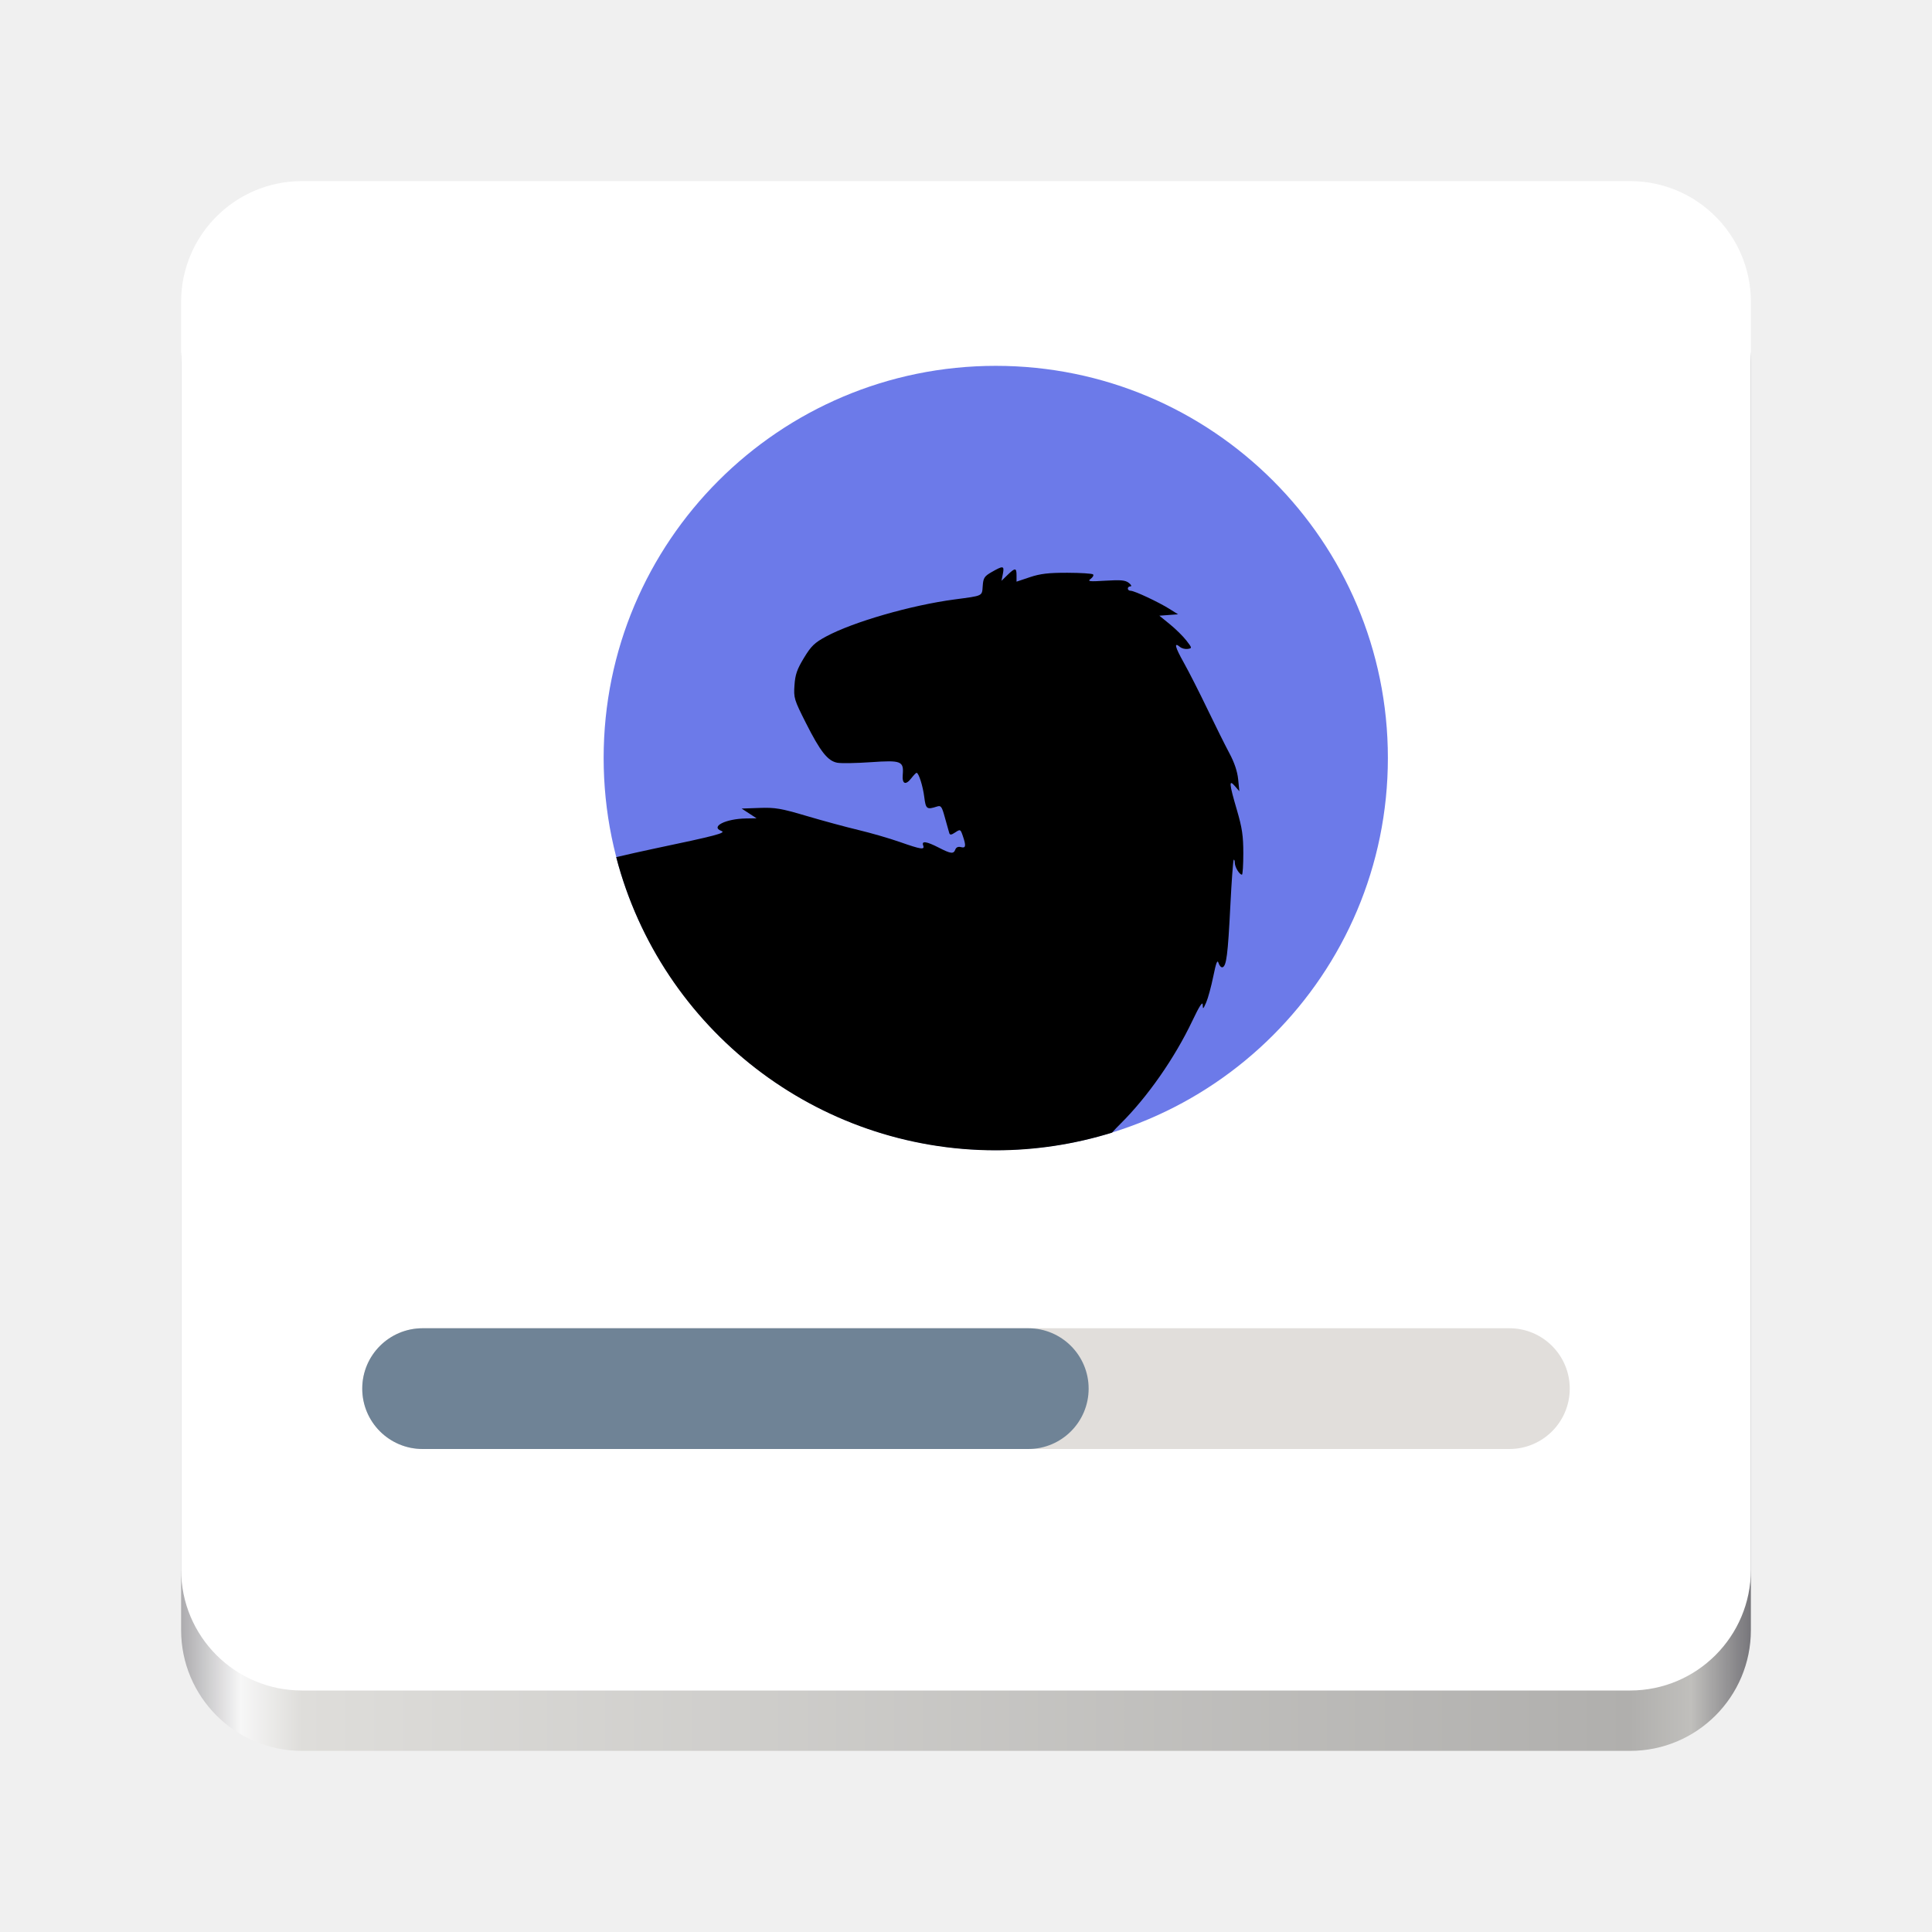
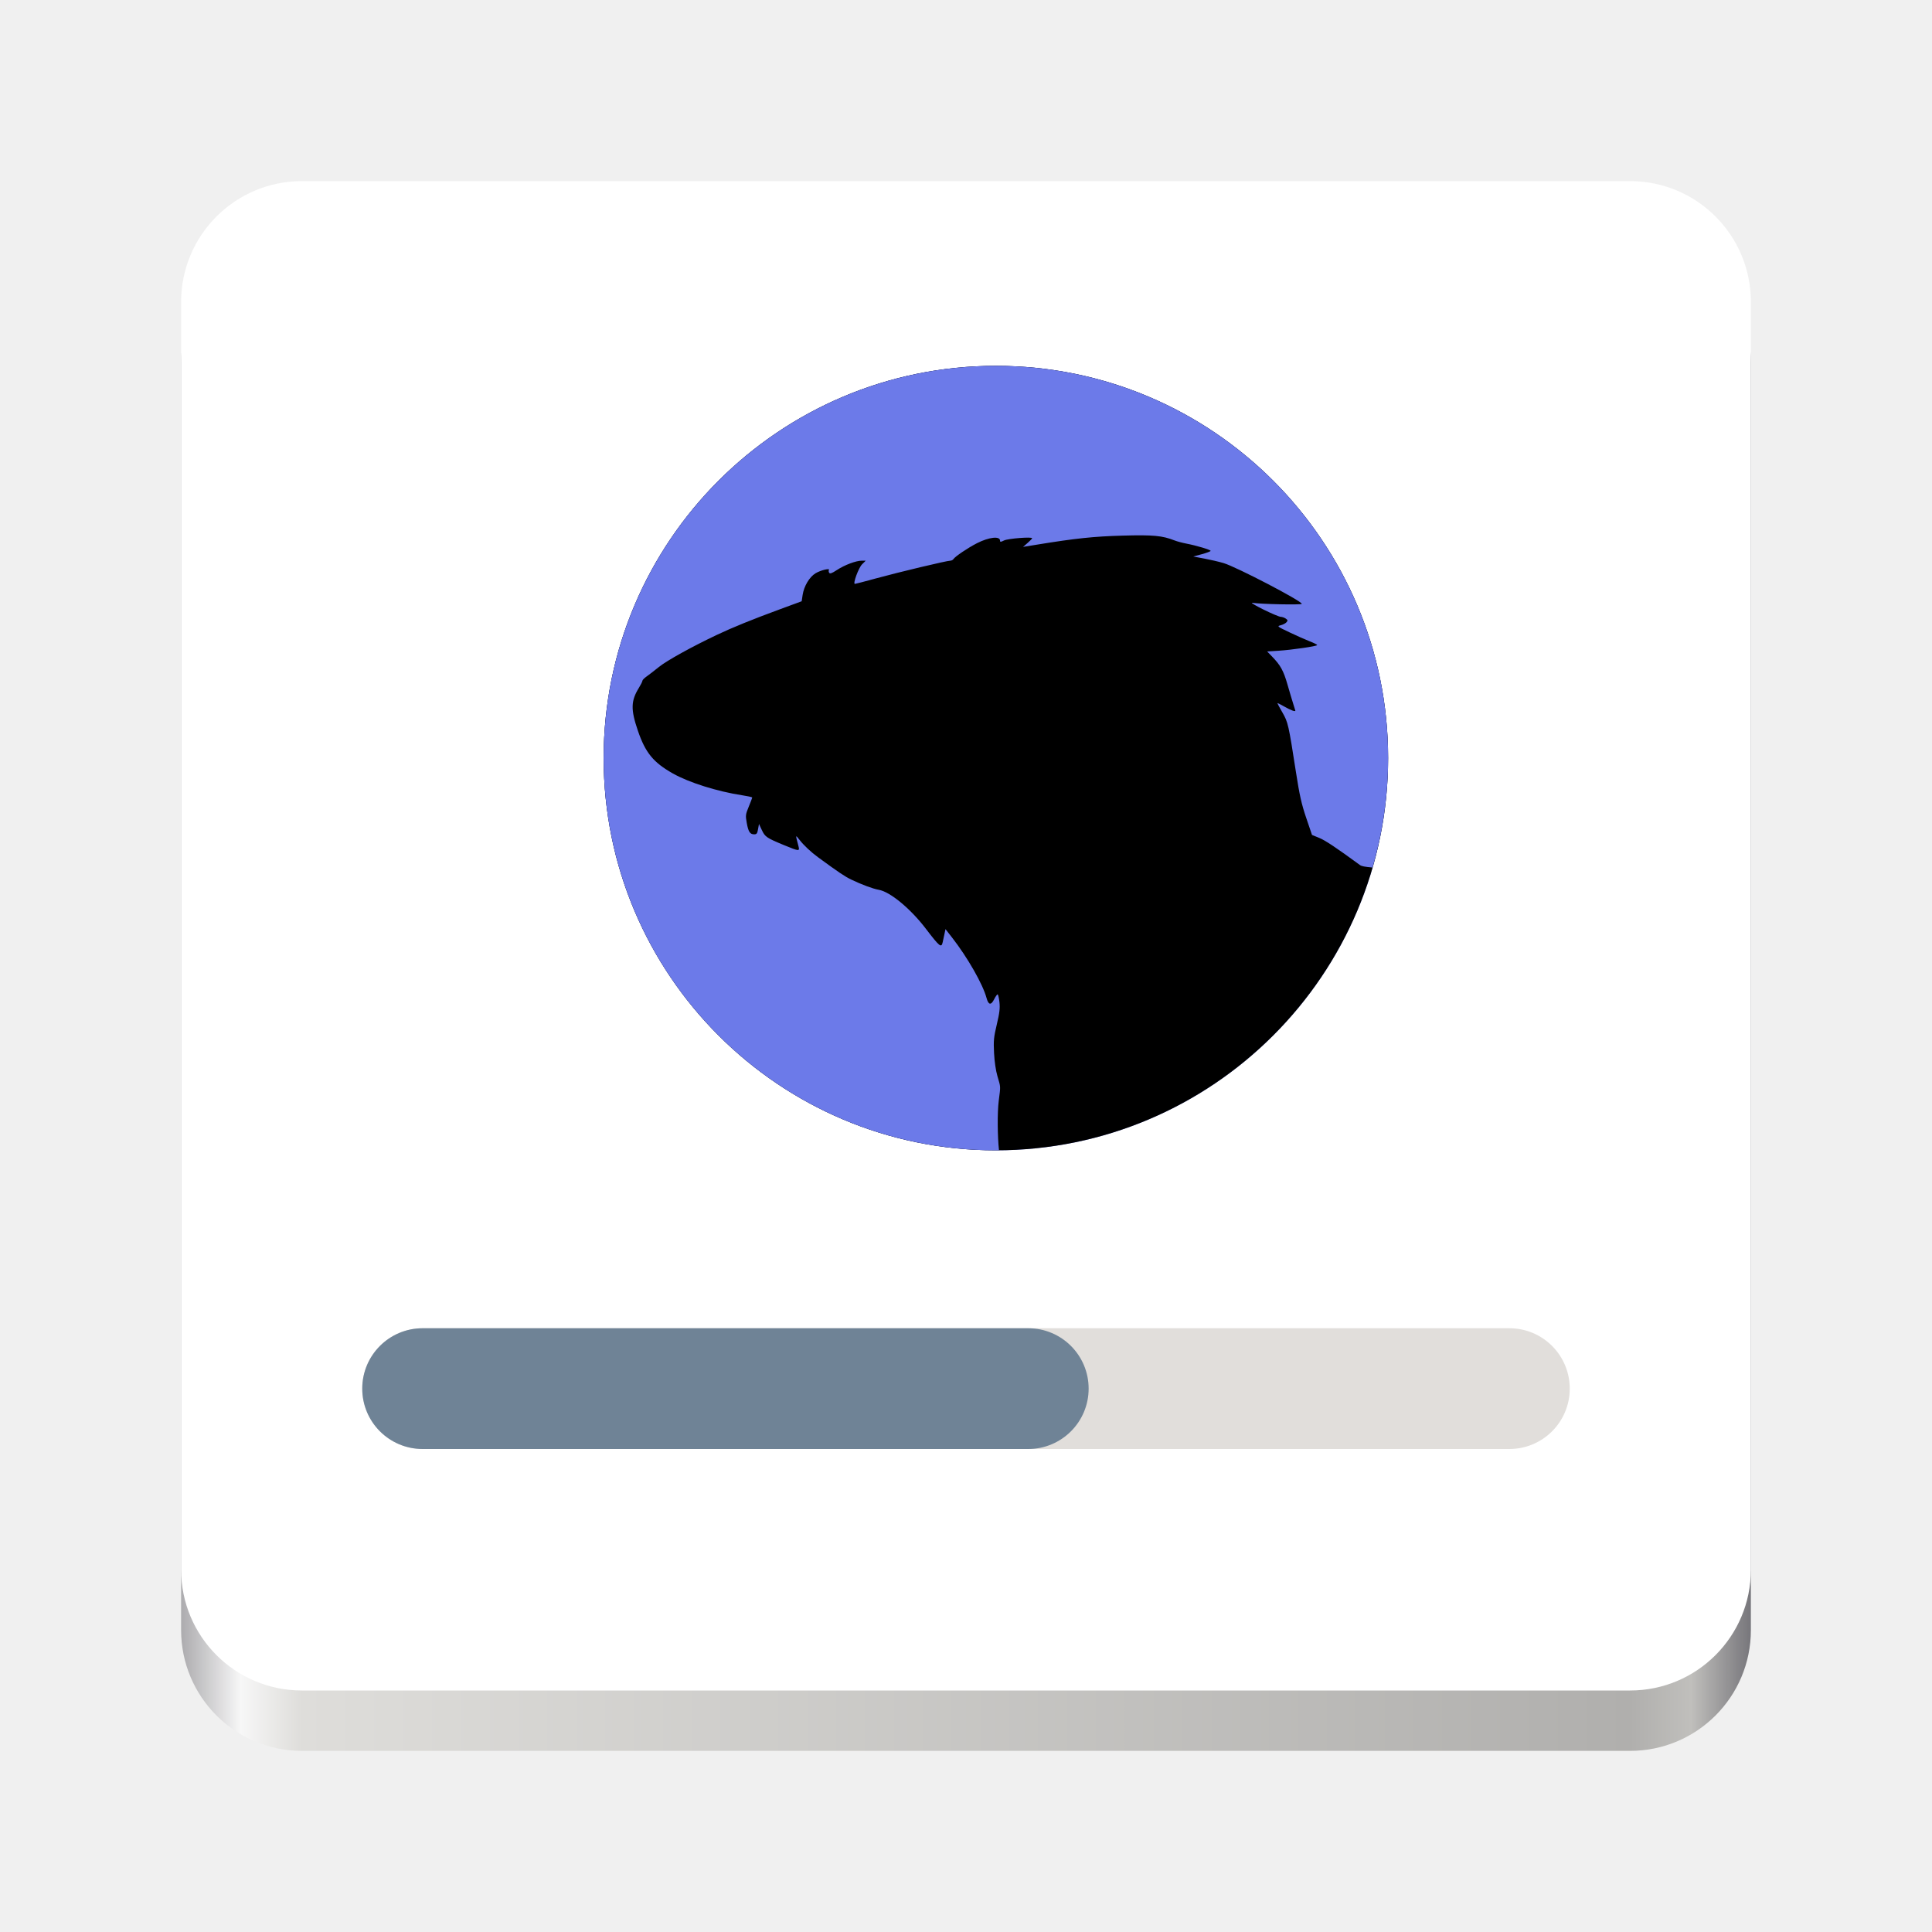
<svg xmlns="http://www.w3.org/2000/svg" xmlns:xlink="http://www.w3.org/1999/xlink" width="128" height="128" version="1.0" id="svg38">
  <defs id="defs16">
    <linearGradient xlink:href="#a" id="b" gradientUnits="userSpaceOnUse" gradientTransform="matrix(.23214 0 0 .32895 -8.567 435.827)" x1="88.596" y1="-449.394" x2="536.596" y2="-449.394" />
    <linearGradient id="a">
      <stop offset="0" stop-color="#acabae" id="stop3" />
      <stop offset=".038" stop-color="#f7f7f7" id="stop5" />
      <stop offset=".077" stop-color="#deddda" id="stop7" />
      <stop offset=".923" stop-color="#b0afad" id="stop9" />
      <stop offset=".962" stop-color="#c0bfbc" id="stop11" />
      <stop offset="1" stop-color="#77767b" id="stop13" />
    </linearGradient>
  </defs>
  <g transform="translate(0 -172)" id="g36">
    <rect ry="8" rx="8" y="188" x="12" height="100" width="104" style="marker:none" fill="url(#b)" id="rect18" />
    <rect style="marker:none" width="104" height="100" x="12" y="184" rx="8" ry="8" fill="#fff" id="rect20" />
    <g transform="translate(-104 -365.5)" color="#000" id="g26">
      <rect ry="4" rx="4" y="625.5" x="128" height="8" width="80" style="marker:none" overflow="visible" fill="#e1dedb" id="rect22" />
      <rect ry="4" rx="4" y="625.5" x="128" height="8" width="48.125" style="marker:none;fill:#6f8396;fill-opacity:1" overflow="visible" fill="#3584e4" id="rect24" />
    </g>
-     <g id="g1" transform="matrix(0.2045585,0,0,0.2045585,42.03858,178.646)" style="display:inline">
-       <path d="M 244,213 A 127,127 0 0 1 117,340 127,127 0 0 1 -10,213 127,127 0 0 1 117,86 127,127 0 0 1 244,213" style="fill:#6c7ae9;fill-rule:evenodd;stroke-width:2.206" id="path1" />
-       <path d="m 119,151.266 c -0.525,-0.014 -1.525,0.492 -3.241,1.474 -2.464,1.41 -2.795,1.914 -2.984,4.547 -0.242,3.355 0.224,3.131 -9.143,4.375 -14.071,1.869 -32.889,7.3 -41.604,12.008 -3.727,2.014 -4.82,3.073 -7.164,6.94 -2.239,3.692 -2.821,5.378 -3.058,8.855 -0.28,4.1 -0.111,4.652 3.707,12.213 4.698,9.304 7.075,12.307 10.187,12.875 1.236,0.225 6.145,0.14 10.909,-0.19 9.803,-0.678 10.635,-0.347 10.263,4.09 -0.25,2.998 0.93,3.487 2.752,1.14 0.764,-0.982 1.54,-1.786 1.725,-1.786 0.69,0 2.05,4.28 2.498,7.867 0.482,3.862 0.819,4.12 4.039,3.08 1.386,-0.448 1.634,-0.116 2.646,3.578 0.615,2.24 1.245,4.48 1.403,4.977 0.223,0.702 0.654,0.657 1.953,-0.206 1.618,-1.073 1.69,-1.04 2.437,1.133 1.117,3.246 0.983,4.06 -0.605,3.639 -0.874,-0.232 -1.535,0.05 -1.807,0.768 -0.578,1.527 -1.422,1.43 -5.422,-0.625 -3.91,-2.01 -5.587,-2.244 -5.002,-0.7 0.571,1.508 -0.608,1.336 -7.543,-1.097 -3.37,-1.183 -9.422,-2.936 -13.449,-3.895 -4.027,-0.959 -11.578,-3.006 -16.781,-4.547 -8.27,-2.45 -10.188,-2.775 -15.244,-2.595 l -5.785,0.203 2.425,1.578 2.426,1.576 -3.465,0.057 c -6.579,0.107 -11.599,2.66 -7.931,4.035 1.68,0.63 -1.779,1.54 -21.864,5.756 a 604,604 0 0 0 -12.214,2.73 127,127 0 0 0 122.89,94.955 127,127 0 0 0 37.694,-5.723 68,68 0 0 1 2.742,-2.867 c 8.76,-8.688 17.532,-21.25 23.265,-33.314 2.26,-4.754 3.346,-6.452 3.372,-5.264 0.033,1.592 0.139,1.525 1.119,-0.703 0.594,-1.351 1.627,-5.14 2.297,-8.418 0.934,-4.578 1.334,-5.587 1.722,-4.348 0.278,0.888 0.86,1.494 1.293,1.348 1.253,-0.423 1.72,-4.102 2.51,-19.754 0.407,-8.073 0.897,-14.837 1.088,-15.031 0.191,-0.194 0.358,0.252 0.37,0.992 0.023,1.368 1.498,3.803 2.306,3.803 h 0.004 l 0.006,-0.002 0.006,-0.002 c 0.236,-0.142 0.427,-3.203 0.427,-6.924 0,-5.654 -0.381,-8.23 -2.078,-14.016 -2.53,-8.629 -2.648,-10.051 -0.642,-7.736 l 1.433,1.658 -0.38,-3.861 c -0.251,-2.531 -1.224,-5.43 -2.827,-8.422 -1.344,-2.51 -4.57,-8.984 -7.168,-14.389 -2.598,-5.405 -6.034,-12.16 -7.636,-15.011 -2.845,-5.064 -3.249,-6.761 -1.198,-5.037 0.56,0.47 1.685,0.753 2.498,0.627 1.448,-0.225 1.439,-0.282 -0.437,-2.711 -1.054,-1.365 -3.456,-3.734 -5.336,-5.264 l -3.418,-2.783 3.027,-0.225 3.03,-0.226 -2.772,-1.739 c -3.575,-2.243 -11.35,-5.88 -12.568,-5.88 -1.184,0 -1.26,-1.396 -0.078,-1.426 0.484,-0.013 0.254,-0.508 -0.52,-1.121 -1.113,-0.883 -2.596,-1.025 -7.527,-0.721 -5.29,0.326 -5.963,0.246 -4.852,-0.576 0.71,-0.526 1.067,-1.182 0.793,-1.46 -0.274,-0.277 -4.016,-0.516 -8.314,-0.529 -6.086,-0.018 -8.775,0.3 -12.147,1.428 l -4.33,1.45 v -2.032 c 0,-2.516 -0.444,-2.537 -2.918,-0.137 l -1.955,1.897 0.443,-2.246 c 0.28,-1.414 0.296,-2.098 -0.298,-2.114 z" style="fill:#000000;fill-rule:evenodd;stroke-width:2.206" id="path2" />
+     <g id="g1" transform="matrix(0.2046181,0,0,0.2046181,52.88394,173.9346)">
+       <path d="M 191,236 A 127,127 0 0 1 64,363 127,127 0 0 1 -63,236 127,127 0 0 1 64,109 127,127 0 0 1 191,236" style="fill:#6c7ae9;fill-rule:evenodd;stroke-width:2.206" id="path1" />
+       <path d="M 191,236 A 127,127 0 0 1 64,363 127,127 0 0 1 -63,236 127,127 0 0 1 64,109 127,127 0 0 1 191,236" style="fill:#000000;fill-rule:evenodd;stroke-width:2.206" id="path1-9" />
+       <path id="path1-9-2" style="fill:#6c7ae9;fill-rule:evenodd;stroke-width:2.206" d="m 64,109 a 127,127 0 0 0 -127,127 127,127 0 0 0 127,127 127,127 0 0 0 1.01,-0.004 c -0.487,-4.449 -0.578,-12.111 -0.076,-16.084 0.619,-4.902 0.657,-4.218 -0.426,-7.906 -0.532,-1.813 -0.96,-4.736 -1.1,-7.516 -0.2,-4.003 -0.092,-5.116 0.898,-9.275 0.894,-3.757 1.067,-5.238 0.844,-7.219 -0.154,-1.371 -0.422,-2.49 -0.596,-2.49 -0.174,0 -0.674,0.714 -1.111,1.586 -1.017,2.03 -1.852,1.882 -2.475,-0.439 -1.186,-4.421 -6.139,-13.105 -11.137,-19.52 l -2.143,-2.748 -0.334,1.562 c -0.184,0.859 -0.441,2.05 -0.57,2.648 -0.428,1.976 -0.959,1.552 -5.496,-4.387 -4.951,-6.48 -11.547,-11.928 -15.199,-12.555 -1.857,-0.319 -5.559,-1.695 -8.971,-3.334 -2.018,-0.969 -4.115,-2.381 -10.742,-7.238 -2.281,-1.672 -4.589,-3.845 -5.963,-5.613 -0.57,-0.734 -0.903,-1.161 -1.016,-1.123 -0.148,0.063 0.103,0.995 0.689,3.201 0.446,1.676 0.21,1.659 -4.602,-0.326 -5.723,-2.362 -6.221,-2.698 -7.26,-4.912 l -0.926,-1.977 -0.299,1.68 c -0.249,1.403 -0.454,1.678 -1.25,1.678 -1.366,0 -1.892,-0.805 -2.414,-3.705 -0.431,-2.395 -0.388,-2.734 0.658,-5.271 0.615,-1.491 1.117,-2.815 1.117,-2.943 v -0.002 -0.002 -0.002 c -7.03e-4,-0.002 -0.004,-0.008 -0.006,-0.01 -0.107,-0.137 -1.512,-0.447 -3.215,-0.705 -8.041,-1.219 -17.275,-4.123 -22.488,-7.072 -6.307,-3.568 -8.866,-6.691 -11.299,-13.791 -2.367,-6.908 -2.301,-9.71 0.33,-13.959 0.606,-0.979 1.109,-1.99 1.117,-2.246 0.008,-0.256 0.609,-0.88 1.336,-1.385 0.726,-0.505 2.531,-1.897 4.01,-3.094 2.563,-2.074 10.677,-6.567 18.809,-10.414 5.05,-2.389 11.359,-4.952 20.139,-8.184 l 7.275,-2.678 0.316,-2.074 c 0.433,-2.836 2.212,-5.807 4.189,-6.994 1.646,-0.988 4.771,-1.745 4.316,-1.045 -0.135,0.207 -0.095,0.608 0.09,0.893 0.256,0.394 0.842,0.186 2.475,-0.883 2.515,-1.646 6.19,-3.033 8.037,-3.033 h 1.311 l -1.164,1.156 c -1.141,1.133 -3.064,6.359 -2.34,6.359 0.187,0 3.309,-0.814 6.938,-1.809 7.301,-2.001 22.827,-5.701 23.934,-5.705 0.389,-0.001 0.856,-0.236 1.039,-0.523 0.536,-0.841 4.684,-3.64 7.607,-5.133 3.893,-1.987 7.482,-2.389 7.482,-0.836 0,0.491 0.195,0.481 1.309,-0.066 1.274,-0.627 9.086,-1.236 9.086,-0.709 0,0.13 -0.662,0.815 -1.471,1.52 l -1.471,1.281 4.484,-0.73 c 12.54,-2.045 18.405,-2.663 27.768,-2.924 9.922,-0.276 12.799,-0.007 16.836,1.572 0.8,0.313 2.476,0.763 3.723,1 3.246,0.616 7.92,2.012 7.92,2.365 0,0.165 -1.263,0.644 -2.807,1.064 l -2.807,0.766 3.568,0.668 c 1.963,0.368 4.769,1.024 6.236,1.459 4.127,1.223 25.326,12.269 25.326,13.197 0,0.388 -13.446,0.104 -16.008,-0.338 -0.08,-0.014 -0.131,-0.011 -0.15,0.004 h -0.002 l -0.002,0.002 v 0.002 l -0.002,0.002 v 0.002 l -0.002,0.002 v 0.002 0.002 c -0.018,0.166 1.464,1.031 3.693,2.135 2.63,1.302 5.166,2.375 5.637,2.387 0.471,0.012 1.211,0.269 1.646,0.572 0.673,0.468 0.71,0.645 0.236,1.188 -0.306,0.351 -1.141,0.785 -1.855,0.967 -1.273,0.323 -1.216,0.37 2.857,2.309 2.287,1.088 5.234,2.397 6.549,2.906 1.305,0.506 2.374,1.044 2.391,1.199 0,0.372 -8.098,1.558 -12.572,1.842 l -3.635,0.23 1.617,1.668 c 2.728,2.816 3.69,4.569 4.986,9.092 0.686,2.393 1.535,5.242 1.887,6.33 0.352,1.088 0.642,2.022 0.645,2.076 0.019,0.421 -1.465,-0.121 -3.449,-1.258 -1.23,-0.705 -2.252,-1.211 -2.359,-1.178 l -0.002,0.002 h -0.002 l -0.002,0.002 v 0.002 l -0.002,0.002 v 0.002 c 0,0.103 0.736,1.47 1.637,3.037 1.818,3.164 1.985,3.895 4.373,19.281 1.162,7.488 1.802,10.347 3.318,14.816 l 1.881,5.537 2.354,0.963 c 1.948,0.797 5.539,3.193 13.186,8.793 0.487,0.357 1.517,0.58 4.055,0.793 A 127,127 0 0 0 191,236 127,127 0 0 0 64,109 Z" />
    </g>
  </g>
</svg>
